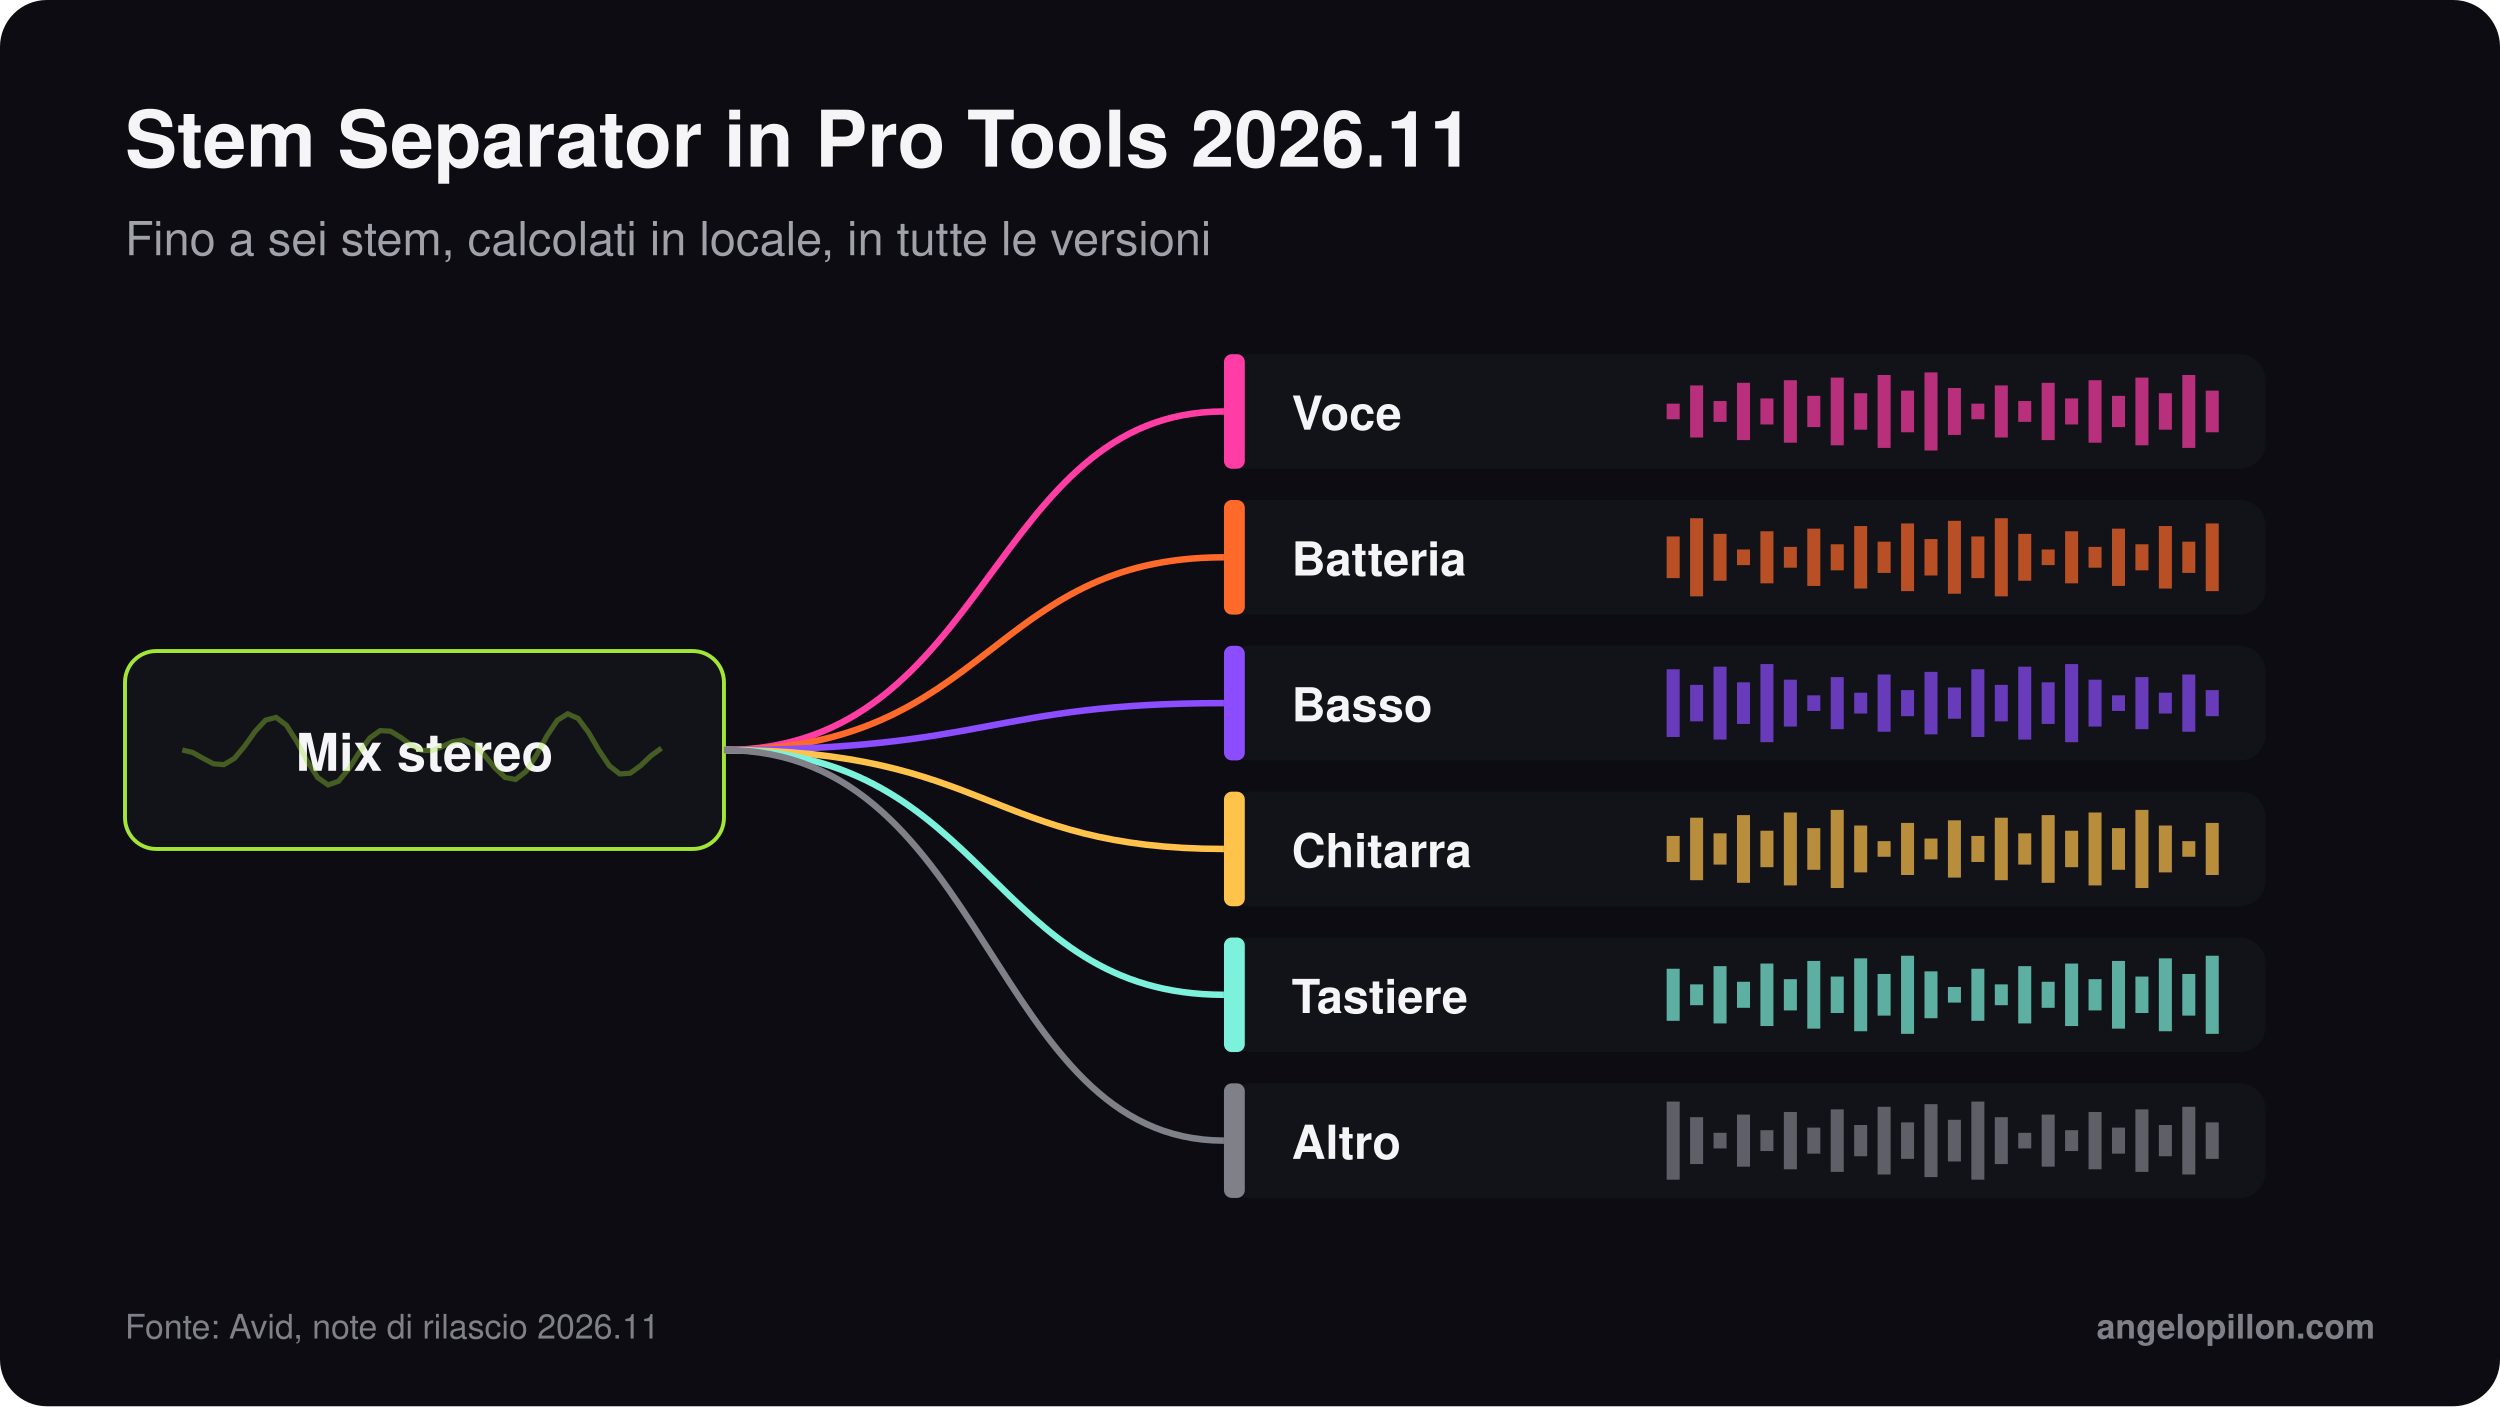
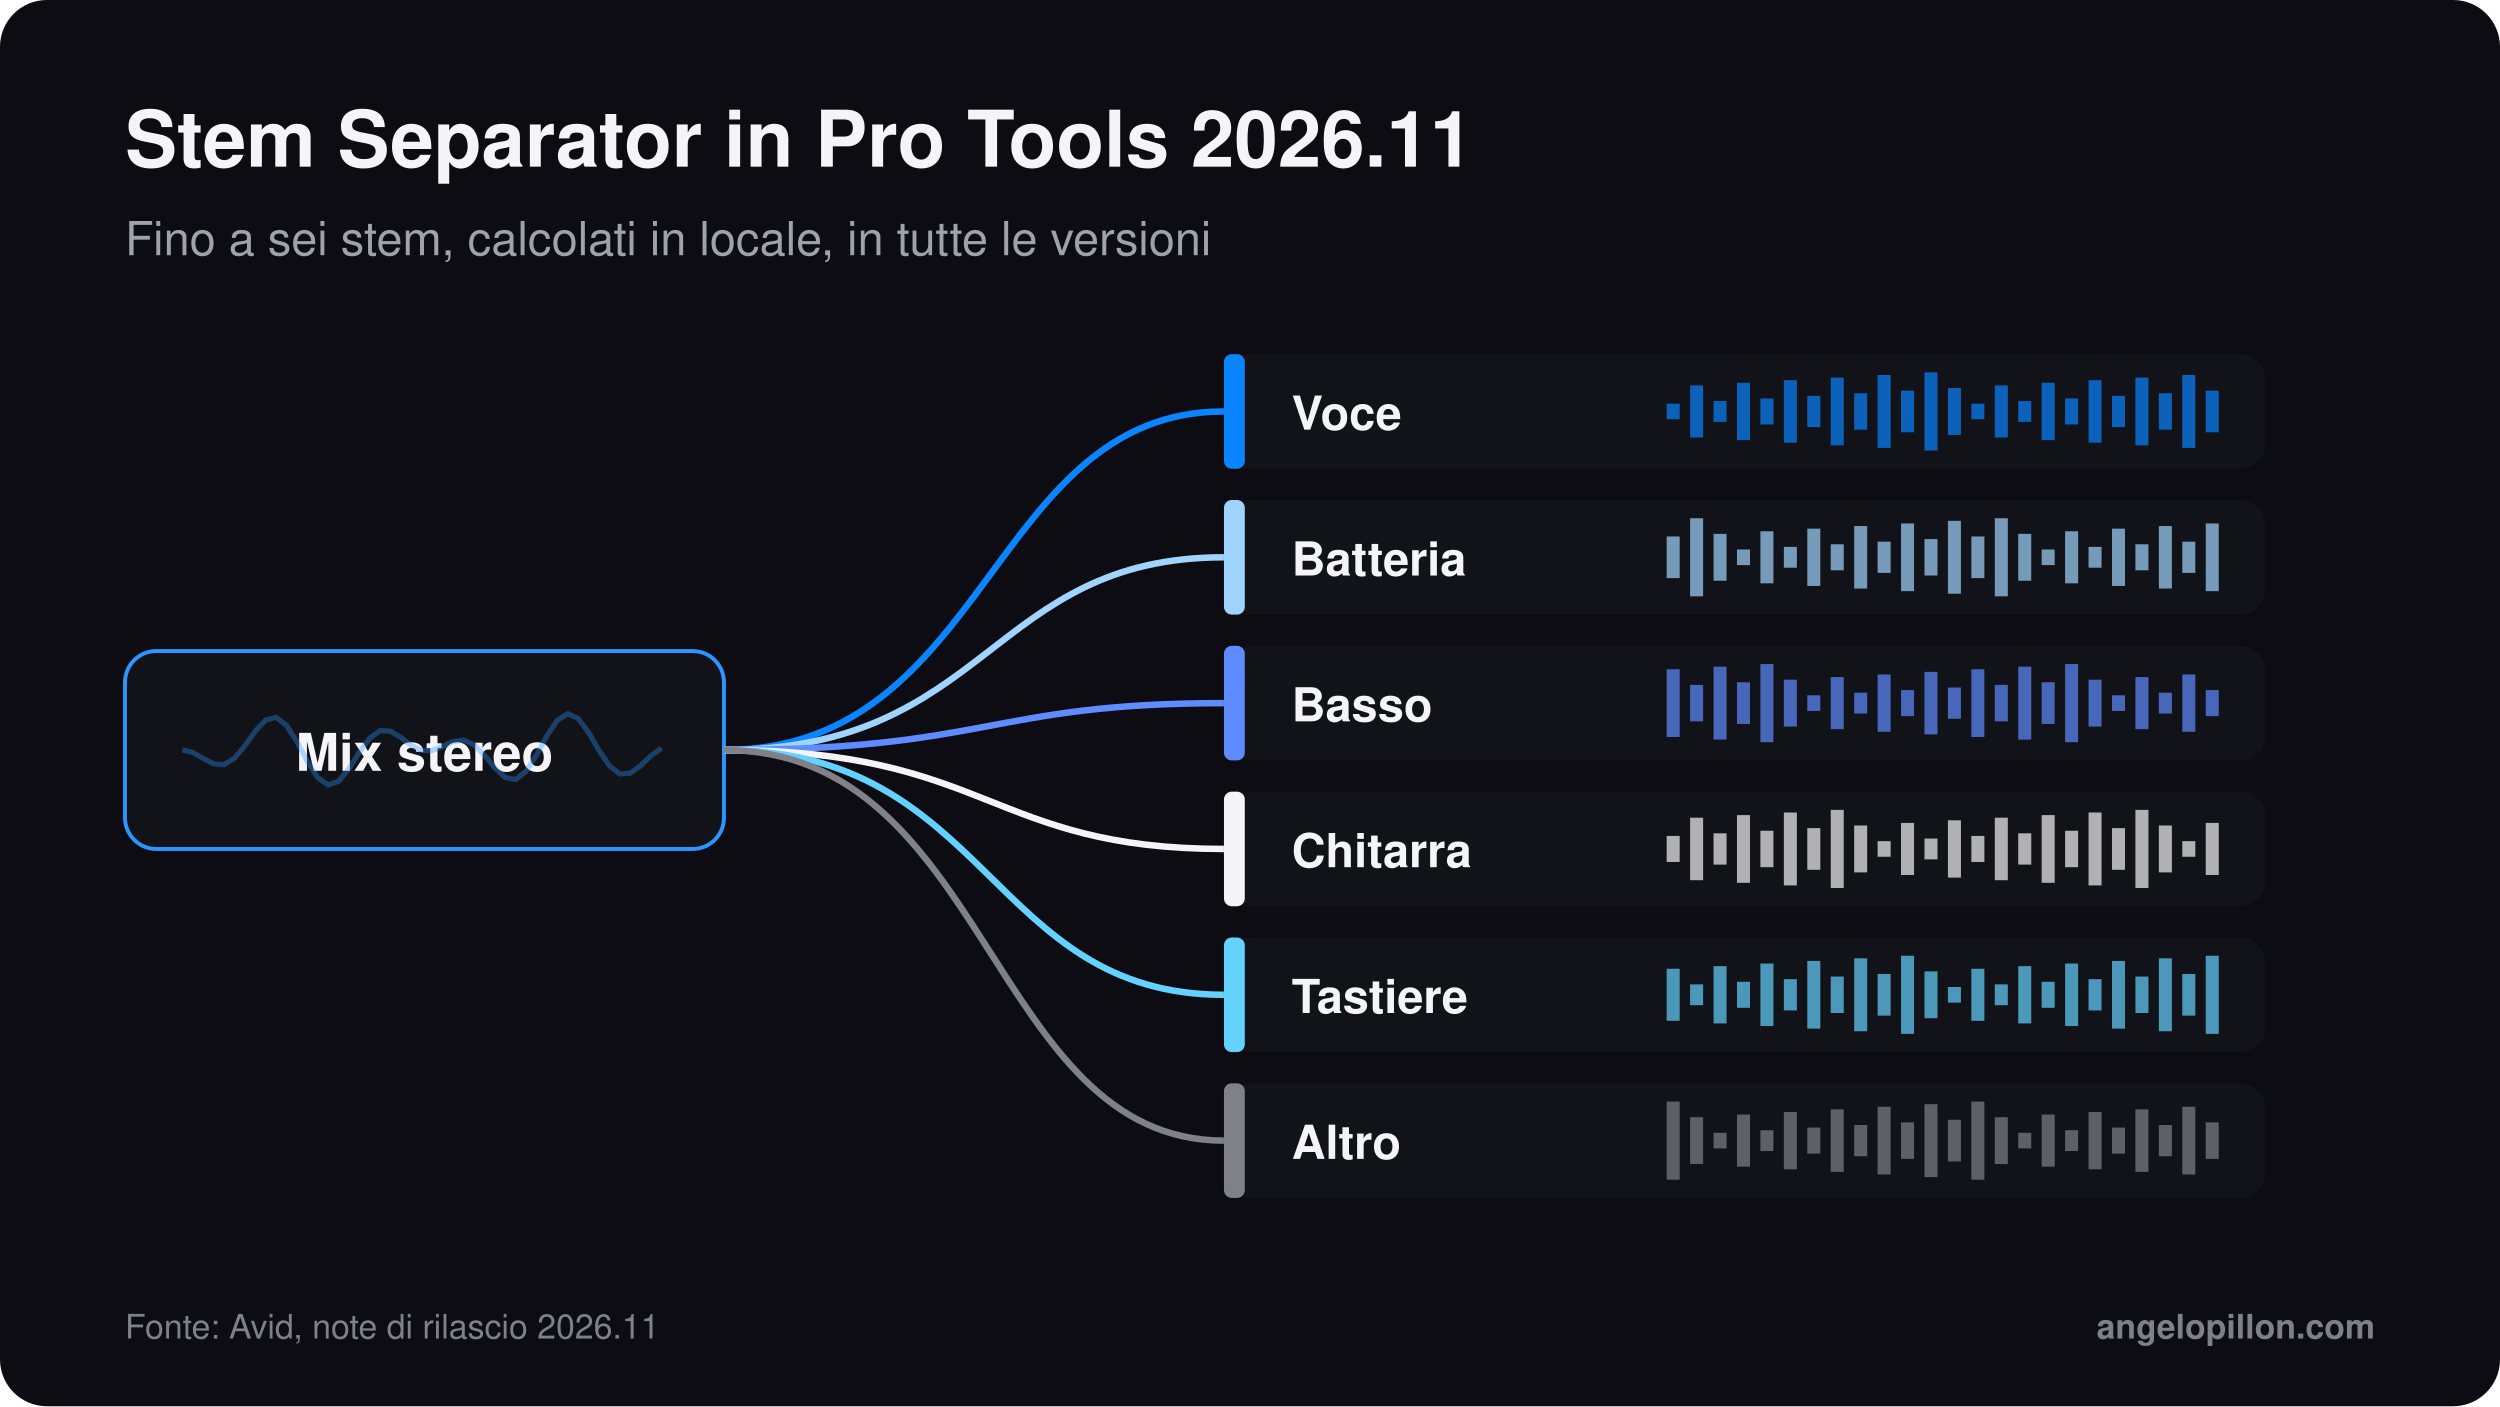
<svg xmlns="http://www.w3.org/2000/svg" viewBox="0 0 960 540" width="960" height="540" font-family="Helvetica Neue, Helvetica, Arial, sans-serif" role="img">
  <rect x="0" y="0" width="960" height="540" rx="18" fill="#0C0C12" />
  <text x="48" y="64" font-size="30" font-weight="750" fill="#F5F5F7" text-anchor="start">Stem Separator in Pro Tools 2026.11</text>
  <text x="48" y="98" font-size="18" font-weight="450" fill="#A1A1AA" text-anchor="start">Fino a sei stem, calcolati in locale, in tutte le versioni</text>
-   <rect x="48" y="250" width="230" height="76" rx="12" fill="#121219" stroke="#A3E635" stroke-width="1.5" />
+   <rect x="48" y="250" width="230" height="76" rx="12" fill="#121219" stroke="#2997FF" stroke-width="1.5" />
  <text x="163" y="296" font-size="20" font-weight="700" fill="#F5F5F7" text-anchor="middle">Mix stereo</text>
-   <polyline points="70,288.0 74,288.949 78,291.208 82,293.306 86,293.624 90,291.234 94,286.447 98,280.809 102,276.511 106,275.472 110,278.482 114,284.797 118,292.361 122,298.596 126,301.407 130,299.999 134,295.15 138,288.839 142,283.398 146,280.553 150,280.783 154,283.238 158,286.251 162,288.177 166,288.179 170,286.597 174,284.738 178,284.186 182,285.971 186,289.973 190,294.854 194,298.582 198,299.308 202,296.222 206,289.997 210,282.614 214,276.615 218,274.101 222,275.9 226,281.245 230,288.109 234,294.052 238,297.19 242,296.911 246,294.004 250,290.195 254,287.304" fill="none" stroke="#A3E635" stroke-width="2" opacity=".35" />
-   <path d="M278 288 C 380 288, 380 158, 470 158" fill="none" stroke="#FF3DA5" stroke-width="2.5" />
+   <polyline points="70,288.0 74,288.949 78,291.208 82,293.306 86,293.624 90,291.234 94,286.447 98,280.809 102,276.511 106,275.472 110,278.482 114,284.797 118,292.361 122,298.596 126,301.407 130,299.999 134,295.15 138,288.839 142,283.398 146,280.553 150,280.783 154,283.238 158,286.251 162,288.177 166,288.179 170,286.597 174,284.738 178,284.186 182,285.971 186,289.973 190,294.854 194,298.582 198,299.308 202,296.222 206,289.997 210,282.614 214,276.615 218,274.101 222,275.9 226,281.245 230,288.109 234,294.052 238,297.19 242,296.911 246,294.004 250,290.195 254,287.304" fill="none" stroke="#2997FF" stroke-width="2" opacity=".35" />
+   <path d="M278 288 C 380 288, 380 158, 470 158" fill="none" stroke="#0A84FF" stroke-width="2.5" />
  <rect x="470" y="136" width="400" height="44" rx="10" fill="#121219" />
-   <rect x="470" y="136" width="8" height="44" rx="3" fill="#FF3DA5" />
+   <rect x="470" y="136" width="8" height="44" rx="3" fill="#0A84FF" />
  <text x="496" y="165" font-size="18" font-weight="600" fill="#F5F5F7" text-anchor="start">Voce</text>
-   <rect x="640" y="155" width="5" height="6" fill="#FF3DA5" opacity=".7" />
-   <rect x="649" y="148" width="5" height="20" fill="#FF3DA5" opacity=".7" />
-   <rect x="658" y="154" width="5" height="8" fill="#FF3DA5" opacity=".7" />
-   <rect x="667" y="147" width="5" height="22" fill="#FF3DA5" opacity=".7" />
-   <rect x="676" y="153" width="5" height="10" fill="#FF3DA5" opacity=".7" />
-   <rect x="685" y="146" width="5" height="24" fill="#FF3DA5" opacity=".7" />
-   <rect x="694" y="152" width="5" height="12" fill="#FF3DA5" opacity=".7" />
-   <rect x="703" y="145" width="5" height="26" fill="#FF3DA5" opacity=".7" />
-   <rect x="712" y="151" width="5" height="14" fill="#FF3DA5" opacity=".7" />
-   <rect x="721" y="144" width="5" height="28" fill="#FF3DA5" opacity=".7" />
-   <rect x="730" y="150" width="5" height="16" fill="#FF3DA5" opacity=".7" />
-   <rect x="739" y="143" width="5" height="30" fill="#FF3DA5" opacity=".7" />
-   <rect x="748" y="149" width="5" height="18" fill="#FF3DA5" opacity=".7" />
-   <rect x="757" y="155" width="5" height="6" fill="#FF3DA5" opacity=".7" />
-   <rect x="766" y="148" width="5" height="20" fill="#FF3DA5" opacity=".7" />
-   <rect x="775" y="154" width="5" height="8" fill="#FF3DA5" opacity=".7" />
-   <rect x="784" y="147" width="5" height="22" fill="#FF3DA5" opacity=".7" />
-   <rect x="793" y="153" width="5" height="10" fill="#FF3DA5" opacity=".7" />
-   <rect x="802" y="146" width="5" height="24" fill="#FF3DA5" opacity=".7" />
-   <rect x="811" y="152" width="5" height="12" fill="#FF3DA5" opacity=".7" />
-   <rect x="820" y="145" width="5" height="26" fill="#FF3DA5" opacity=".7" />
-   <rect x="829" y="151" width="5" height="14" fill="#FF3DA5" opacity=".7" />
-   <rect x="838" y="144" width="5" height="28" fill="#FF3DA5" opacity=".7" />
-   <rect x="847" y="150" width="5" height="16" fill="#FF3DA5" opacity=".7" />
-   <path d="M278 288 C 380 288, 380 214, 470 214" fill="none" stroke="#FF6A2B" stroke-width="2.5" />
+   <rect x="640" y="155" width="5" height="6" fill="#0A84FF" opacity=".7" />
+   <rect x="649" y="148" width="5" height="20" fill="#0A84FF" opacity=".7" />
+   <rect x="658" y="154" width="5" height="8" fill="#0A84FF" opacity=".7" />
+   <rect x="667" y="147" width="5" height="22" fill="#0A84FF" opacity=".7" />
+   <rect x="676" y="153" width="5" height="10" fill="#0A84FF" opacity=".7" />
+   <rect x="685" y="146" width="5" height="24" fill="#0A84FF" opacity=".7" />
+   <rect x="694" y="152" width="5" height="12" fill="#0A84FF" opacity=".7" />
+   <rect x="703" y="145" width="5" height="26" fill="#0A84FF" opacity=".7" />
+   <rect x="712" y="151" width="5" height="14" fill="#0A84FF" opacity=".7" />
+   <rect x="721" y="144" width="5" height="28" fill="#0A84FF" opacity=".7" />
+   <rect x="730" y="150" width="5" height="16" fill="#0A84FF" opacity=".7" />
+   <rect x="739" y="143" width="5" height="30" fill="#0A84FF" opacity=".7" />
+   <rect x="748" y="149" width="5" height="18" fill="#0A84FF" opacity=".7" />
+   <rect x="757" y="155" width="5" height="6" fill="#0A84FF" opacity=".7" />
+   <rect x="766" y="148" width="5" height="20" fill="#0A84FF" opacity=".7" />
+   <rect x="775" y="154" width="5" height="8" fill="#0A84FF" opacity=".7" />
+   <rect x="784" y="147" width="5" height="22" fill="#0A84FF" opacity=".7" />
+   <rect x="793" y="153" width="5" height="10" fill="#0A84FF" opacity=".7" />
+   <rect x="802" y="146" width="5" height="24" fill="#0A84FF" opacity=".7" />
+   <rect x="811" y="152" width="5" height="12" fill="#0A84FF" opacity=".7" />
+   <rect x="820" y="145" width="5" height="26" fill="#0A84FF" opacity=".7" />
+   <rect x="829" y="151" width="5" height="14" fill="#0A84FF" opacity=".7" />
+   <rect x="838" y="144" width="5" height="28" fill="#0A84FF" opacity=".7" />
+   <rect x="847" y="150" width="5" height="16" fill="#0A84FF" opacity=".7" />
+   <path d="M278 288 C 380 288, 380 214, 470 214" fill="none" stroke="#9FD4FF" stroke-width="2.5" />
  <rect x="470" y="192" width="400" height="44" rx="10" fill="#121219" />
-   <rect x="470" y="192" width="8" height="44" rx="3" fill="#FF6A2B" />
+   <rect x="470" y="192" width="8" height="44" rx="3" fill="#9FD4FF" />
  <text x="496" y="221" font-size="18" font-weight="600" fill="#F5F5F7" text-anchor="start">Batteria</text>
-   <rect x="640" y="206" width="5" height="16" fill="#FF6A2B" opacity=".7" />
-   <rect x="649" y="199" width="5" height="30" fill="#FF6A2B" opacity=".7" />
-   <rect x="658" y="205" width="5" height="18" fill="#FF6A2B" opacity=".7" />
-   <rect x="667" y="211" width="5" height="6" fill="#FF6A2B" opacity=".7" />
-   <rect x="676" y="204" width="5" height="20" fill="#FF6A2B" opacity=".7" />
-   <rect x="685" y="210" width="5" height="8" fill="#FF6A2B" opacity=".7" />
-   <rect x="694" y="203" width="5" height="22" fill="#FF6A2B" opacity=".7" />
-   <rect x="703" y="209" width="5" height="10" fill="#FF6A2B" opacity=".7" />
-   <rect x="712" y="202" width="5" height="24" fill="#FF6A2B" opacity=".7" />
-   <rect x="721" y="208" width="5" height="12" fill="#FF6A2B" opacity=".7" />
-   <rect x="730" y="201" width="5" height="26" fill="#FF6A2B" opacity=".7" />
-   <rect x="739" y="207" width="5" height="14" fill="#FF6A2B" opacity=".7" />
-   <rect x="748" y="200" width="5" height="28" fill="#FF6A2B" opacity=".7" />
-   <rect x="757" y="206" width="5" height="16" fill="#FF6A2B" opacity=".7" />
-   <rect x="766" y="199" width="5" height="30" fill="#FF6A2B" opacity=".7" />
-   <rect x="775" y="205" width="5" height="18" fill="#FF6A2B" opacity=".7" />
-   <rect x="784" y="211" width="5" height="6" fill="#FF6A2B" opacity=".7" />
-   <rect x="793" y="204" width="5" height="20" fill="#FF6A2B" opacity=".7" />
-   <rect x="802" y="210" width="5" height="8" fill="#FF6A2B" opacity=".7" />
-   <rect x="811" y="203" width="5" height="22" fill="#FF6A2B" opacity=".7" />
-   <rect x="820" y="209" width="5" height="10" fill="#FF6A2B" opacity=".7" />
-   <rect x="829" y="202" width="5" height="24" fill="#FF6A2B" opacity=".7" />
-   <rect x="838" y="208" width="5" height="12" fill="#FF6A2B" opacity=".7" />
-   <rect x="847" y="201" width="5" height="26" fill="#FF6A2B" opacity=".7" />
-   <path d="M278 288 C 380 288, 380 270, 470 270" fill="none" stroke="#8B4DFF" stroke-width="2.5" />
+   <rect x="640" y="206" width="5" height="16" fill="#9FD4FF" opacity=".7" />
+   <rect x="649" y="199" width="5" height="30" fill="#9FD4FF" opacity=".7" />
+   <rect x="658" y="205" width="5" height="18" fill="#9FD4FF" opacity=".7" />
+   <rect x="667" y="211" width="5" height="6" fill="#9FD4FF" opacity=".7" />
+   <rect x="676" y="204" width="5" height="20" fill="#9FD4FF" opacity=".7" />
+   <rect x="685" y="210" width="5" height="8" fill="#9FD4FF" opacity=".7" />
+   <rect x="694" y="203" width="5" height="22" fill="#9FD4FF" opacity=".7" />
+   <rect x="703" y="209" width="5" height="10" fill="#9FD4FF" opacity=".7" />
+   <rect x="712" y="202" width="5" height="24" fill="#9FD4FF" opacity=".7" />
+   <rect x="721" y="208" width="5" height="12" fill="#9FD4FF" opacity=".7" />
+   <rect x="730" y="201" width="5" height="26" fill="#9FD4FF" opacity=".7" />
+   <rect x="739" y="207" width="5" height="14" fill="#9FD4FF" opacity=".7" />
+   <rect x="748" y="200" width="5" height="28" fill="#9FD4FF" opacity=".7" />
+   <rect x="757" y="206" width="5" height="16" fill="#9FD4FF" opacity=".7" />
+   <rect x="766" y="199" width="5" height="30" fill="#9FD4FF" opacity=".7" />
+   <rect x="775" y="205" width="5" height="18" fill="#9FD4FF" opacity=".7" />
+   <rect x="784" y="211" width="5" height="6" fill="#9FD4FF" opacity=".7" />
+   <rect x="793" y="204" width="5" height="20" fill="#9FD4FF" opacity=".7" />
+   <rect x="802" y="210" width="5" height="8" fill="#9FD4FF" opacity=".7" />
+   <rect x="811" y="203" width="5" height="22" fill="#9FD4FF" opacity=".7" />
+   <rect x="820" y="209" width="5" height="10" fill="#9FD4FF" opacity=".7" />
+   <rect x="829" y="202" width="5" height="24" fill="#9FD4FF" opacity=".7" />
+   <rect x="838" y="208" width="5" height="12" fill="#9FD4FF" opacity=".7" />
+   <rect x="847" y="201" width="5" height="26" fill="#9FD4FF" opacity=".7" />
+   <path d="M278 288 C 380 288, 380 270, 470 270" fill="none" stroke="#5E8BFF" stroke-width="2.5" />
  <rect x="470" y="248" width="400" height="44" rx="10" fill="#121219" />
-   <rect x="470" y="248" width="8" height="44" rx="3" fill="#8B4DFF" />
+   <rect x="470" y="248" width="8" height="44" rx="3" fill="#5E8BFF" />
  <text x="496" y="277" font-size="18" font-weight="600" fill="#F5F5F7" text-anchor="start">Basso</text>
-   <rect x="640" y="257" width="5" height="26" fill="#8B4DFF" opacity=".7" />
-   <rect x="649" y="263" width="5" height="14" fill="#8B4DFF" opacity=".7" />
-   <rect x="658" y="256" width="5" height="28" fill="#8B4DFF" opacity=".7" />
-   <rect x="667" y="262" width="5" height="16" fill="#8B4DFF" opacity=".7" />
-   <rect x="676" y="255" width="5" height="30" fill="#8B4DFF" opacity=".7" />
-   <rect x="685" y="261" width="5" height="18" fill="#8B4DFF" opacity=".7" />
-   <rect x="694" y="267" width="5" height="6" fill="#8B4DFF" opacity=".7" />
-   <rect x="703" y="260" width="5" height="20" fill="#8B4DFF" opacity=".7" />
-   <rect x="712" y="266" width="5" height="8" fill="#8B4DFF" opacity=".7" />
-   <rect x="721" y="259" width="5" height="22" fill="#8B4DFF" opacity=".7" />
-   <rect x="730" y="265" width="5" height="10" fill="#8B4DFF" opacity=".7" />
-   <rect x="739" y="258" width="5" height="24" fill="#8B4DFF" opacity=".7" />
-   <rect x="748" y="264" width="5" height="12" fill="#8B4DFF" opacity=".7" />
-   <rect x="757" y="257" width="5" height="26" fill="#8B4DFF" opacity=".7" />
-   <rect x="766" y="263" width="5" height="14" fill="#8B4DFF" opacity=".7" />
-   <rect x="775" y="256" width="5" height="28" fill="#8B4DFF" opacity=".7" />
-   <rect x="784" y="262" width="5" height="16" fill="#8B4DFF" opacity=".7" />
-   <rect x="793" y="255" width="5" height="30" fill="#8B4DFF" opacity=".7" />
-   <rect x="802" y="261" width="5" height="18" fill="#8B4DFF" opacity=".7" />
-   <rect x="811" y="267" width="5" height="6" fill="#8B4DFF" opacity=".7" />
-   <rect x="820" y="260" width="5" height="20" fill="#8B4DFF" opacity=".7" />
-   <rect x="829" y="266" width="5" height="8" fill="#8B4DFF" opacity=".7" />
-   <rect x="838" y="259" width="5" height="22" fill="#8B4DFF" opacity=".7" />
-   <rect x="847" y="265" width="5" height="10" fill="#8B4DFF" opacity=".7" />
-   <path d="M278 288 C 380 288, 380 326, 470 326" fill="none" stroke="#FFC24B" stroke-width="2.5" />
+   <rect x="640" y="257" width="5" height="26" fill="#5E8BFF" opacity=".7" />
+   <rect x="649" y="263" width="5" height="14" fill="#5E8BFF" opacity=".7" />
+   <rect x="658" y="256" width="5" height="28" fill="#5E8BFF" opacity=".7" />
+   <rect x="667" y="262" width="5" height="16" fill="#5E8BFF" opacity=".7" />
+   <rect x="676" y="255" width="5" height="30" fill="#5E8BFF" opacity=".7" />
+   <rect x="685" y="261" width="5" height="18" fill="#5E8BFF" opacity=".7" />
+   <rect x="694" y="267" width="5" height="6" fill="#5E8BFF" opacity=".7" />
+   <rect x="703" y="260" width="5" height="20" fill="#5E8BFF" opacity=".7" />
+   <rect x="712" y="266" width="5" height="8" fill="#5E8BFF" opacity=".7" />
+   <rect x="721" y="259" width="5" height="22" fill="#5E8BFF" opacity=".7" />
+   <rect x="730" y="265" width="5" height="10" fill="#5E8BFF" opacity=".7" />
+   <rect x="739" y="258" width="5" height="24" fill="#5E8BFF" opacity=".7" />
+   <rect x="748" y="264" width="5" height="12" fill="#5E8BFF" opacity=".7" />
+   <rect x="757" y="257" width="5" height="26" fill="#5E8BFF" opacity=".7" />
+   <rect x="766" y="263" width="5" height="14" fill="#5E8BFF" opacity=".7" />
+   <rect x="775" y="256" width="5" height="28" fill="#5E8BFF" opacity=".7" />
+   <rect x="784" y="262" width="5" height="16" fill="#5E8BFF" opacity=".7" />
+   <rect x="793" y="255" width="5" height="30" fill="#5E8BFF" opacity=".7" />
+   <rect x="802" y="261" width="5" height="18" fill="#5E8BFF" opacity=".7" />
+   <rect x="811" y="267" width="5" height="6" fill="#5E8BFF" opacity=".7" />
+   <rect x="820" y="260" width="5" height="20" fill="#5E8BFF" opacity=".7" />
+   <rect x="829" y="266" width="5" height="8" fill="#5E8BFF" opacity=".7" />
+   <rect x="838" y="259" width="5" height="22" fill="#5E8BFF" opacity=".7" />
+   <rect x="847" y="265" width="5" height="10" fill="#5E8BFF" opacity=".7" />
+   <path d="M278 288 C 380 288, 380 326, 470 326" fill="none" stroke="#F5F5F7" stroke-width="2.5" />
  <rect x="470" y="304" width="400" height="44" rx="10" fill="#121219" />
-   <rect x="470" y="304" width="8" height="44" rx="3" fill="#FFC24B" />
+   <rect x="470" y="304" width="8" height="44" rx="3" fill="#F5F5F7" />
  <text x="496" y="333" font-size="18" font-weight="600" fill="#F5F5F7" text-anchor="start">Chitarra</text>
-   <rect x="640" y="321" width="5" height="10" fill="#FFC24B" opacity=".7" />
-   <rect x="649" y="314" width="5" height="24" fill="#FFC24B" opacity=".7" />
-   <rect x="658" y="320" width="5" height="12" fill="#FFC24B" opacity=".7" />
-   <rect x="667" y="313" width="5" height="26" fill="#FFC24B" opacity=".7" />
-   <rect x="676" y="319" width="5" height="14" fill="#FFC24B" opacity=".7" />
-   <rect x="685" y="312" width="5" height="28" fill="#FFC24B" opacity=".7" />
-   <rect x="694" y="318" width="5" height="16" fill="#FFC24B" opacity=".7" />
-   <rect x="703" y="311" width="5" height="30" fill="#FFC24B" opacity=".7" />
-   <rect x="712" y="317" width="5" height="18" fill="#FFC24B" opacity=".7" />
-   <rect x="721" y="323" width="5" height="6" fill="#FFC24B" opacity=".7" />
-   <rect x="730" y="316" width="5" height="20" fill="#FFC24B" opacity=".7" />
-   <rect x="739" y="322" width="5" height="8" fill="#FFC24B" opacity=".7" />
-   <rect x="748" y="315" width="5" height="22" fill="#FFC24B" opacity=".7" />
-   <rect x="757" y="321" width="5" height="10" fill="#FFC24B" opacity=".7" />
-   <rect x="766" y="314" width="5" height="24" fill="#FFC24B" opacity=".7" />
-   <rect x="775" y="320" width="5" height="12" fill="#FFC24B" opacity=".7" />
-   <rect x="784" y="313" width="5" height="26" fill="#FFC24B" opacity=".7" />
-   <rect x="793" y="319" width="5" height="14" fill="#FFC24B" opacity=".7" />
-   <rect x="802" y="312" width="5" height="28" fill="#FFC24B" opacity=".7" />
-   <rect x="811" y="318" width="5" height="16" fill="#FFC24B" opacity=".7" />
-   <rect x="820" y="311" width="5" height="30" fill="#FFC24B" opacity=".7" />
-   <rect x="829" y="317" width="5" height="18" fill="#FFC24B" opacity=".7" />
-   <rect x="838" y="323" width="5" height="6" fill="#FFC24B" opacity=".7" />
-   <rect x="847" y="316" width="5" height="20" fill="#FFC24B" opacity=".7" />
-   <path d="M278 288 C 380 288, 380 382, 470 382" fill="none" stroke="#7CF2DC" stroke-width="2.5" />
+   <rect x="640" y="321" width="5" height="10" fill="#F5F5F7" opacity=".7" />
+   <rect x="649" y="314" width="5" height="24" fill="#F5F5F7" opacity=".7" />
+   <rect x="658" y="320" width="5" height="12" fill="#F5F5F7" opacity=".7" />
+   <rect x="667" y="313" width="5" height="26" fill="#F5F5F7" opacity=".7" />
+   <rect x="676" y="319" width="5" height="14" fill="#F5F5F7" opacity=".7" />
+   <rect x="685" y="312" width="5" height="28" fill="#F5F5F7" opacity=".7" />
+   <rect x="694" y="318" width="5" height="16" fill="#F5F5F7" opacity=".7" />
+   <rect x="703" y="311" width="5" height="30" fill="#F5F5F7" opacity=".7" />
+   <rect x="712" y="317" width="5" height="18" fill="#F5F5F7" opacity=".7" />
+   <rect x="721" y="323" width="5" height="6" fill="#F5F5F7" opacity=".7" />
+   <rect x="730" y="316" width="5" height="20" fill="#F5F5F7" opacity=".7" />
+   <rect x="739" y="322" width="5" height="8" fill="#F5F5F7" opacity=".7" />
+   <rect x="748" y="315" width="5" height="22" fill="#F5F5F7" opacity=".7" />
+   <rect x="757" y="321" width="5" height="10" fill="#F5F5F7" opacity=".7" />
+   <rect x="766" y="314" width="5" height="24" fill="#F5F5F7" opacity=".7" />
+   <rect x="775" y="320" width="5" height="12" fill="#F5F5F7" opacity=".7" />
+   <rect x="784" y="313" width="5" height="26" fill="#F5F5F7" opacity=".7" />
+   <rect x="793" y="319" width="5" height="14" fill="#F5F5F7" opacity=".7" />
+   <rect x="802" y="312" width="5" height="28" fill="#F5F5F7" opacity=".7" />
+   <rect x="811" y="318" width="5" height="16" fill="#F5F5F7" opacity=".7" />
+   <rect x="820" y="311" width="5" height="30" fill="#F5F5F7" opacity=".7" />
+   <rect x="829" y="317" width="5" height="18" fill="#F5F5F7" opacity=".7" />
+   <rect x="838" y="323" width="5" height="6" fill="#F5F5F7" opacity=".7" />
+   <rect x="847" y="316" width="5" height="20" fill="#F5F5F7" opacity=".7" />
+   <path d="M278 288 C 380 288, 380 382, 470 382" fill="none" stroke="#64D2FF" stroke-width="2.5" />
  <rect x="470" y="360" width="400" height="44" rx="10" fill="#121219" />
-   <rect x="470" y="360" width="8" height="44" rx="3" fill="#7CF2DC" />
+   <rect x="470" y="360" width="8" height="44" rx="3" fill="#64D2FF" />
  <text x="496" y="389" font-size="18" font-weight="600" fill="#F5F5F7" text-anchor="start">Tastiere</text>
-   <rect x="640" y="372" width="5" height="20" fill="#7CF2DC" opacity=".7" />
-   <rect x="649" y="378" width="5" height="8" fill="#7CF2DC" opacity=".7" />
-   <rect x="658" y="371" width="5" height="22" fill="#7CF2DC" opacity=".7" />
-   <rect x="667" y="377" width="5" height="10" fill="#7CF2DC" opacity=".7" />
-   <rect x="676" y="370" width="5" height="24" fill="#7CF2DC" opacity=".7" />
-   <rect x="685" y="376" width="5" height="12" fill="#7CF2DC" opacity=".7" />
-   <rect x="694" y="369" width="5" height="26" fill="#7CF2DC" opacity=".7" />
-   <rect x="703" y="375" width="5" height="14" fill="#7CF2DC" opacity=".7" />
-   <rect x="712" y="368" width="5" height="28" fill="#7CF2DC" opacity=".7" />
-   <rect x="721" y="374" width="5" height="16" fill="#7CF2DC" opacity=".7" />
-   <rect x="730" y="367" width="5" height="30" fill="#7CF2DC" opacity=".7" />
-   <rect x="739" y="373" width="5" height="18" fill="#7CF2DC" opacity=".7" />
-   <rect x="748" y="379" width="5" height="6" fill="#7CF2DC" opacity=".7" />
-   <rect x="757" y="372" width="5" height="20" fill="#7CF2DC" opacity=".7" />
-   <rect x="766" y="378" width="5" height="8" fill="#7CF2DC" opacity=".7" />
-   <rect x="775" y="371" width="5" height="22" fill="#7CF2DC" opacity=".7" />
-   <rect x="784" y="377" width="5" height="10" fill="#7CF2DC" opacity=".7" />
-   <rect x="793" y="370" width="5" height="24" fill="#7CF2DC" opacity=".7" />
-   <rect x="802" y="376" width="5" height="12" fill="#7CF2DC" opacity=".7" />
-   <rect x="811" y="369" width="5" height="26" fill="#7CF2DC" opacity=".7" />
-   <rect x="820" y="375" width="5" height="14" fill="#7CF2DC" opacity=".7" />
-   <rect x="829" y="368" width="5" height="28" fill="#7CF2DC" opacity=".7" />
-   <rect x="838" y="374" width="5" height="16" fill="#7CF2DC" opacity=".7" />
-   <rect x="847" y="367" width="5" height="30" fill="#7CF2DC" opacity=".7" />
+   <rect x="640" y="372" width="5" height="20" fill="#64D2FF" opacity=".7" />
+   <rect x="649" y="378" width="5" height="8" fill="#64D2FF" opacity=".7" />
+   <rect x="658" y="371" width="5" height="22" fill="#64D2FF" opacity=".7" />
+   <rect x="667" y="377" width="5" height="10" fill="#64D2FF" opacity=".7" />
+   <rect x="676" y="370" width="5" height="24" fill="#64D2FF" opacity=".7" />
+   <rect x="685" y="376" width="5" height="12" fill="#64D2FF" opacity=".7" />
+   <rect x="694" y="369" width="5" height="26" fill="#64D2FF" opacity=".7" />
+   <rect x="703" y="375" width="5" height="14" fill="#64D2FF" opacity=".7" />
+   <rect x="712" y="368" width="5" height="28" fill="#64D2FF" opacity=".7" />
+   <rect x="721" y="374" width="5" height="16" fill="#64D2FF" opacity=".7" />
+   <rect x="730" y="367" width="5" height="30" fill="#64D2FF" opacity=".7" />
+   <rect x="739" y="373" width="5" height="18" fill="#64D2FF" opacity=".7" />
+   <rect x="748" y="379" width="5" height="6" fill="#64D2FF" opacity=".7" />
+   <rect x="757" y="372" width="5" height="20" fill="#64D2FF" opacity=".7" />
+   <rect x="766" y="378" width="5" height="8" fill="#64D2FF" opacity=".7" />
+   <rect x="775" y="371" width="5" height="22" fill="#64D2FF" opacity=".7" />
+   <rect x="784" y="377" width="5" height="10" fill="#64D2FF" opacity=".7" />
+   <rect x="793" y="370" width="5" height="24" fill="#64D2FF" opacity=".7" />
+   <rect x="802" y="376" width="5" height="12" fill="#64D2FF" opacity=".7" />
+   <rect x="811" y="369" width="5" height="26" fill="#64D2FF" opacity=".7" />
+   <rect x="820" y="375" width="5" height="14" fill="#64D2FF" opacity=".7" />
+   <rect x="829" y="368" width="5" height="28" fill="#64D2FF" opacity=".7" />
+   <rect x="838" y="374" width="5" height="16" fill="#64D2FF" opacity=".7" />
+   <rect x="847" y="367" width="5" height="30" fill="#64D2FF" opacity=".7" />
  <path d="M278 288 C 380 288, 380 438, 470 438" fill="none" stroke="#808089" stroke-width="2.5" />
  <rect x="470" y="416" width="400" height="44" rx="10" fill="#121219" />
  <rect x="470" y="416" width="8" height="44" rx="3" fill="#808089" />
  <text x="496" y="445" font-size="18" font-weight="600" fill="#F5F5F7" text-anchor="start">Altro</text>
  <rect x="640" y="423" width="5" height="30" fill="#808089" opacity=".7" />
  <rect x="649" y="429" width="5" height="18" fill="#808089" opacity=".7" />
  <rect x="658" y="435" width="5" height="6" fill="#808089" opacity=".7" />
  <rect x="667" y="428" width="5" height="20" fill="#808089" opacity=".7" />
  <rect x="676" y="434" width="5" height="8" fill="#808089" opacity=".7" />
  <rect x="685" y="427" width="5" height="22" fill="#808089" opacity=".7" />
  <rect x="694" y="433" width="5" height="10" fill="#808089" opacity=".7" />
  <rect x="703" y="426" width="5" height="24" fill="#808089" opacity=".7" />
  <rect x="712" y="432" width="5" height="12" fill="#808089" opacity=".7" />
  <rect x="721" y="425" width="5" height="26" fill="#808089" opacity=".7" />
  <rect x="730" y="431" width="5" height="14" fill="#808089" opacity=".7" />
  <rect x="739" y="424" width="5" height="28" fill="#808089" opacity=".7" />
  <rect x="748" y="430" width="5" height="16" fill="#808089" opacity=".7" />
  <rect x="757" y="423" width="5" height="30" fill="#808089" opacity=".7" />
  <rect x="766" y="429" width="5" height="18" fill="#808089" opacity=".7" />
  <rect x="775" y="435" width="5" height="6" fill="#808089" opacity=".7" />
  <rect x="784" y="428" width="5" height="20" fill="#808089" opacity=".7" />
  <rect x="793" y="434" width="5" height="8" fill="#808089" opacity=".7" />
  <rect x="802" y="427" width="5" height="22" fill="#808089" opacity=".7" />
  <rect x="811" y="433" width="5" height="10" fill="#808089" opacity=".7" />
  <rect x="820" y="426" width="5" height="24" fill="#808089" opacity=".7" />
  <rect x="829" y="432" width="5" height="12" fill="#808089" opacity=".7" />
  <rect x="838" y="425" width="5" height="26" fill="#808089" opacity=".7" />
  <rect x="847" y="431" width="5" height="14" fill="#808089" opacity=".7" />
  <text x="48" y="514" font-size="13" font-weight="450" fill="#808089" text-anchor="start">Fonte: Avid, note di rilascio 2026.11</text>
  <text x="912" y="514" font-size="13" font-weight="600" fill="#808089" text-anchor="end">angelopillon.com</text>
</svg>
